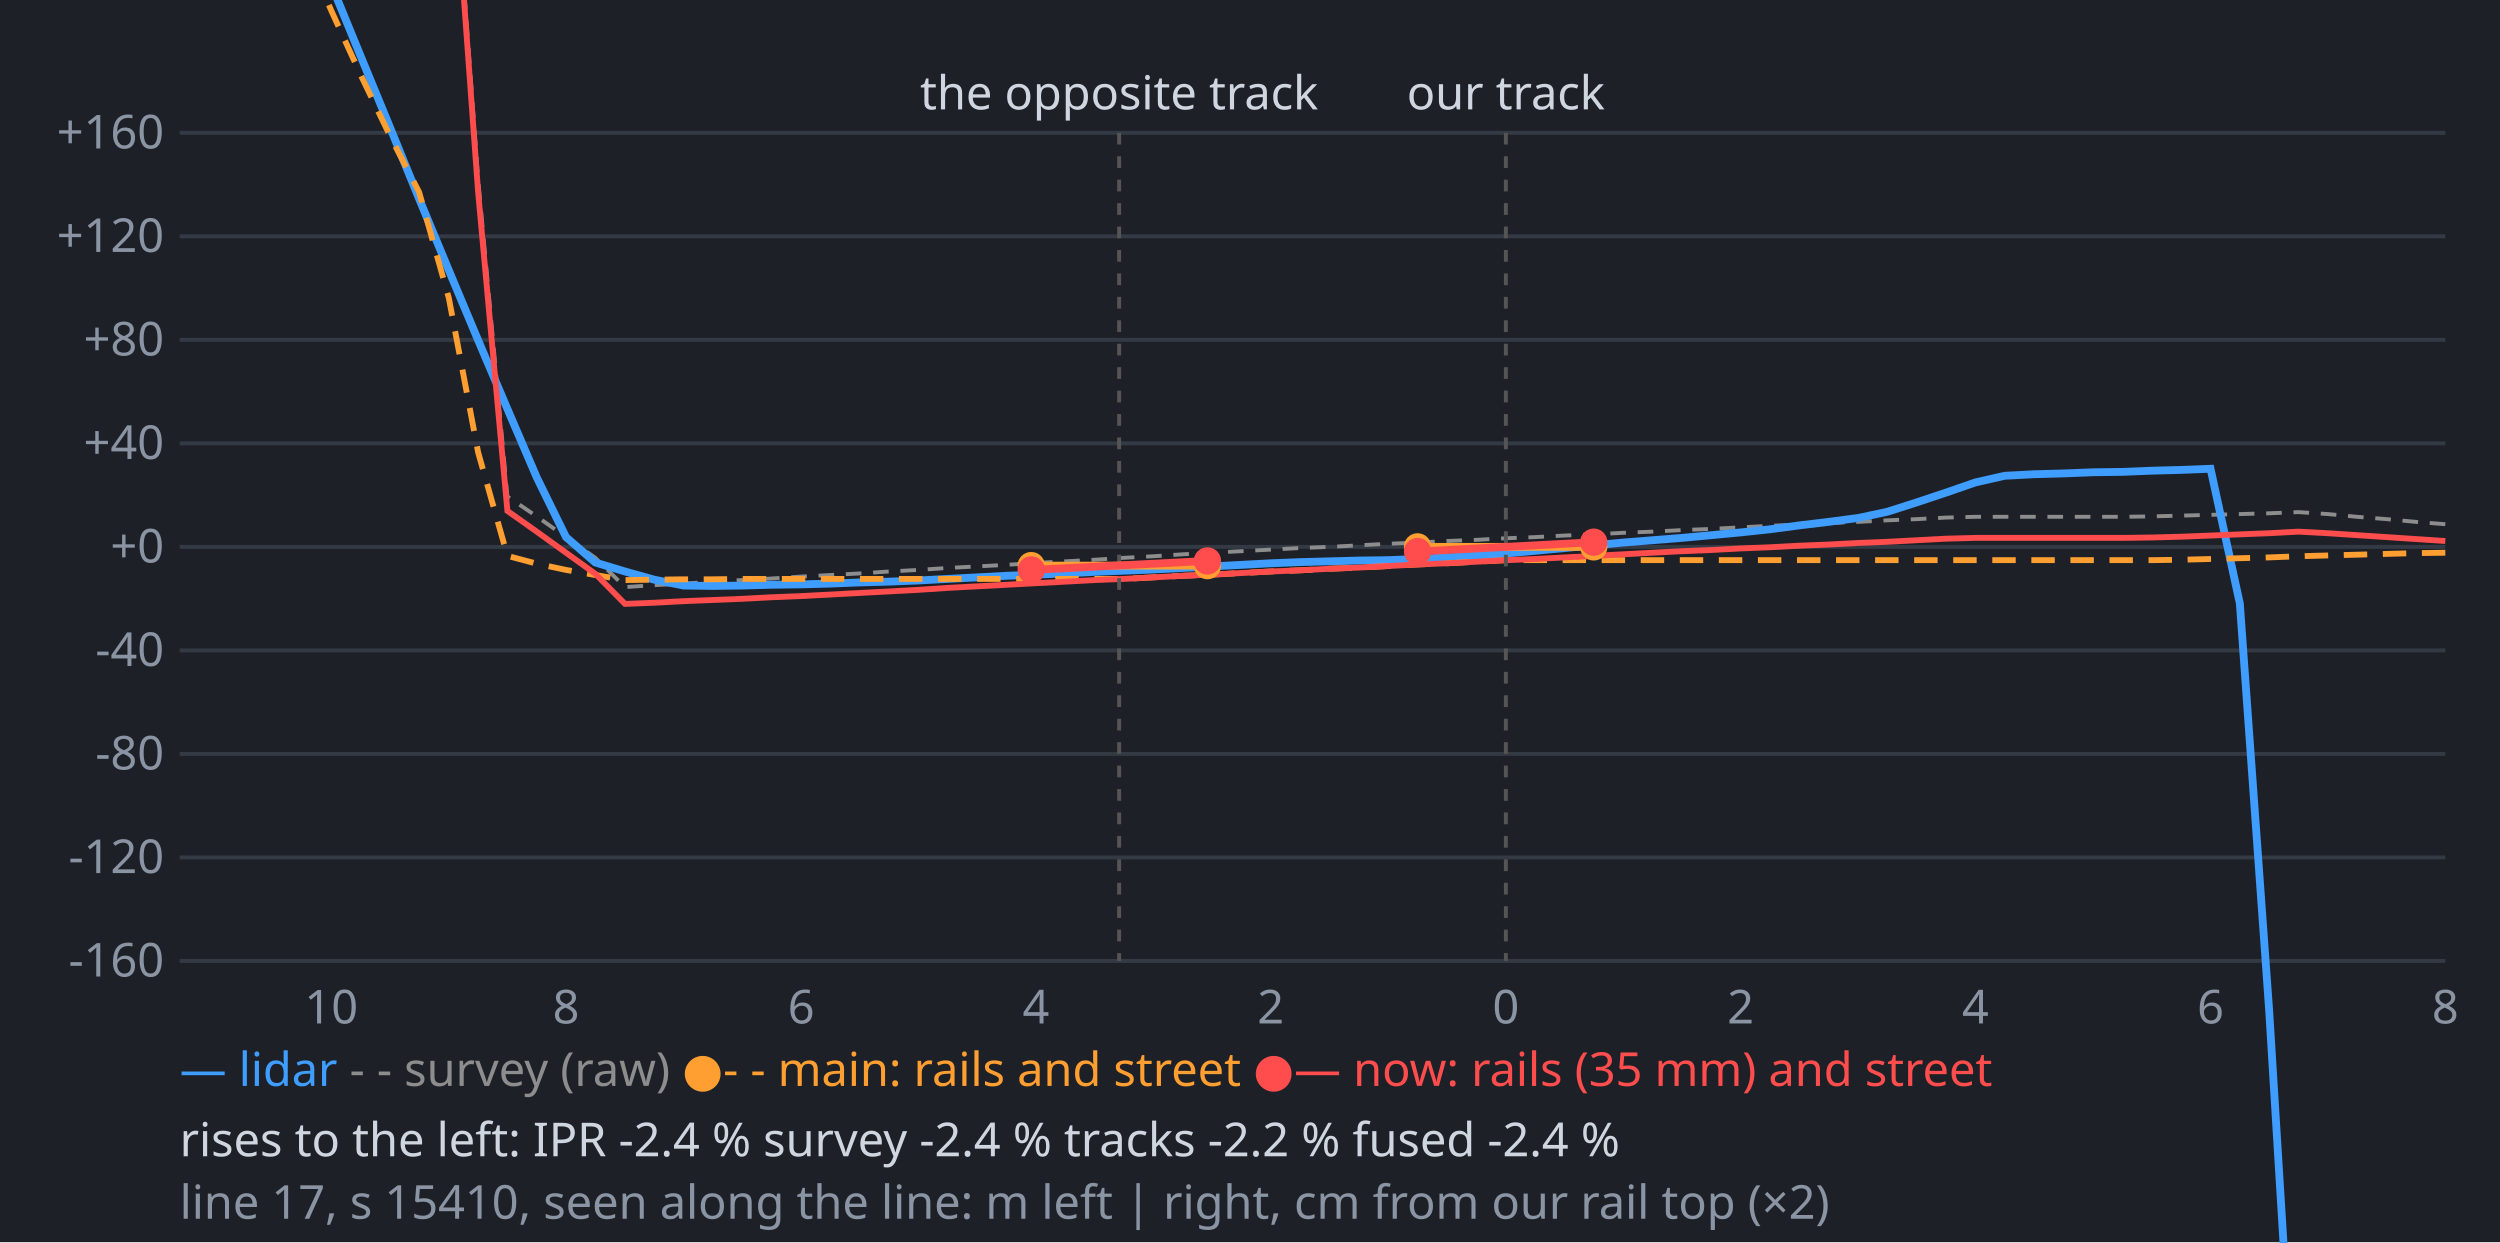
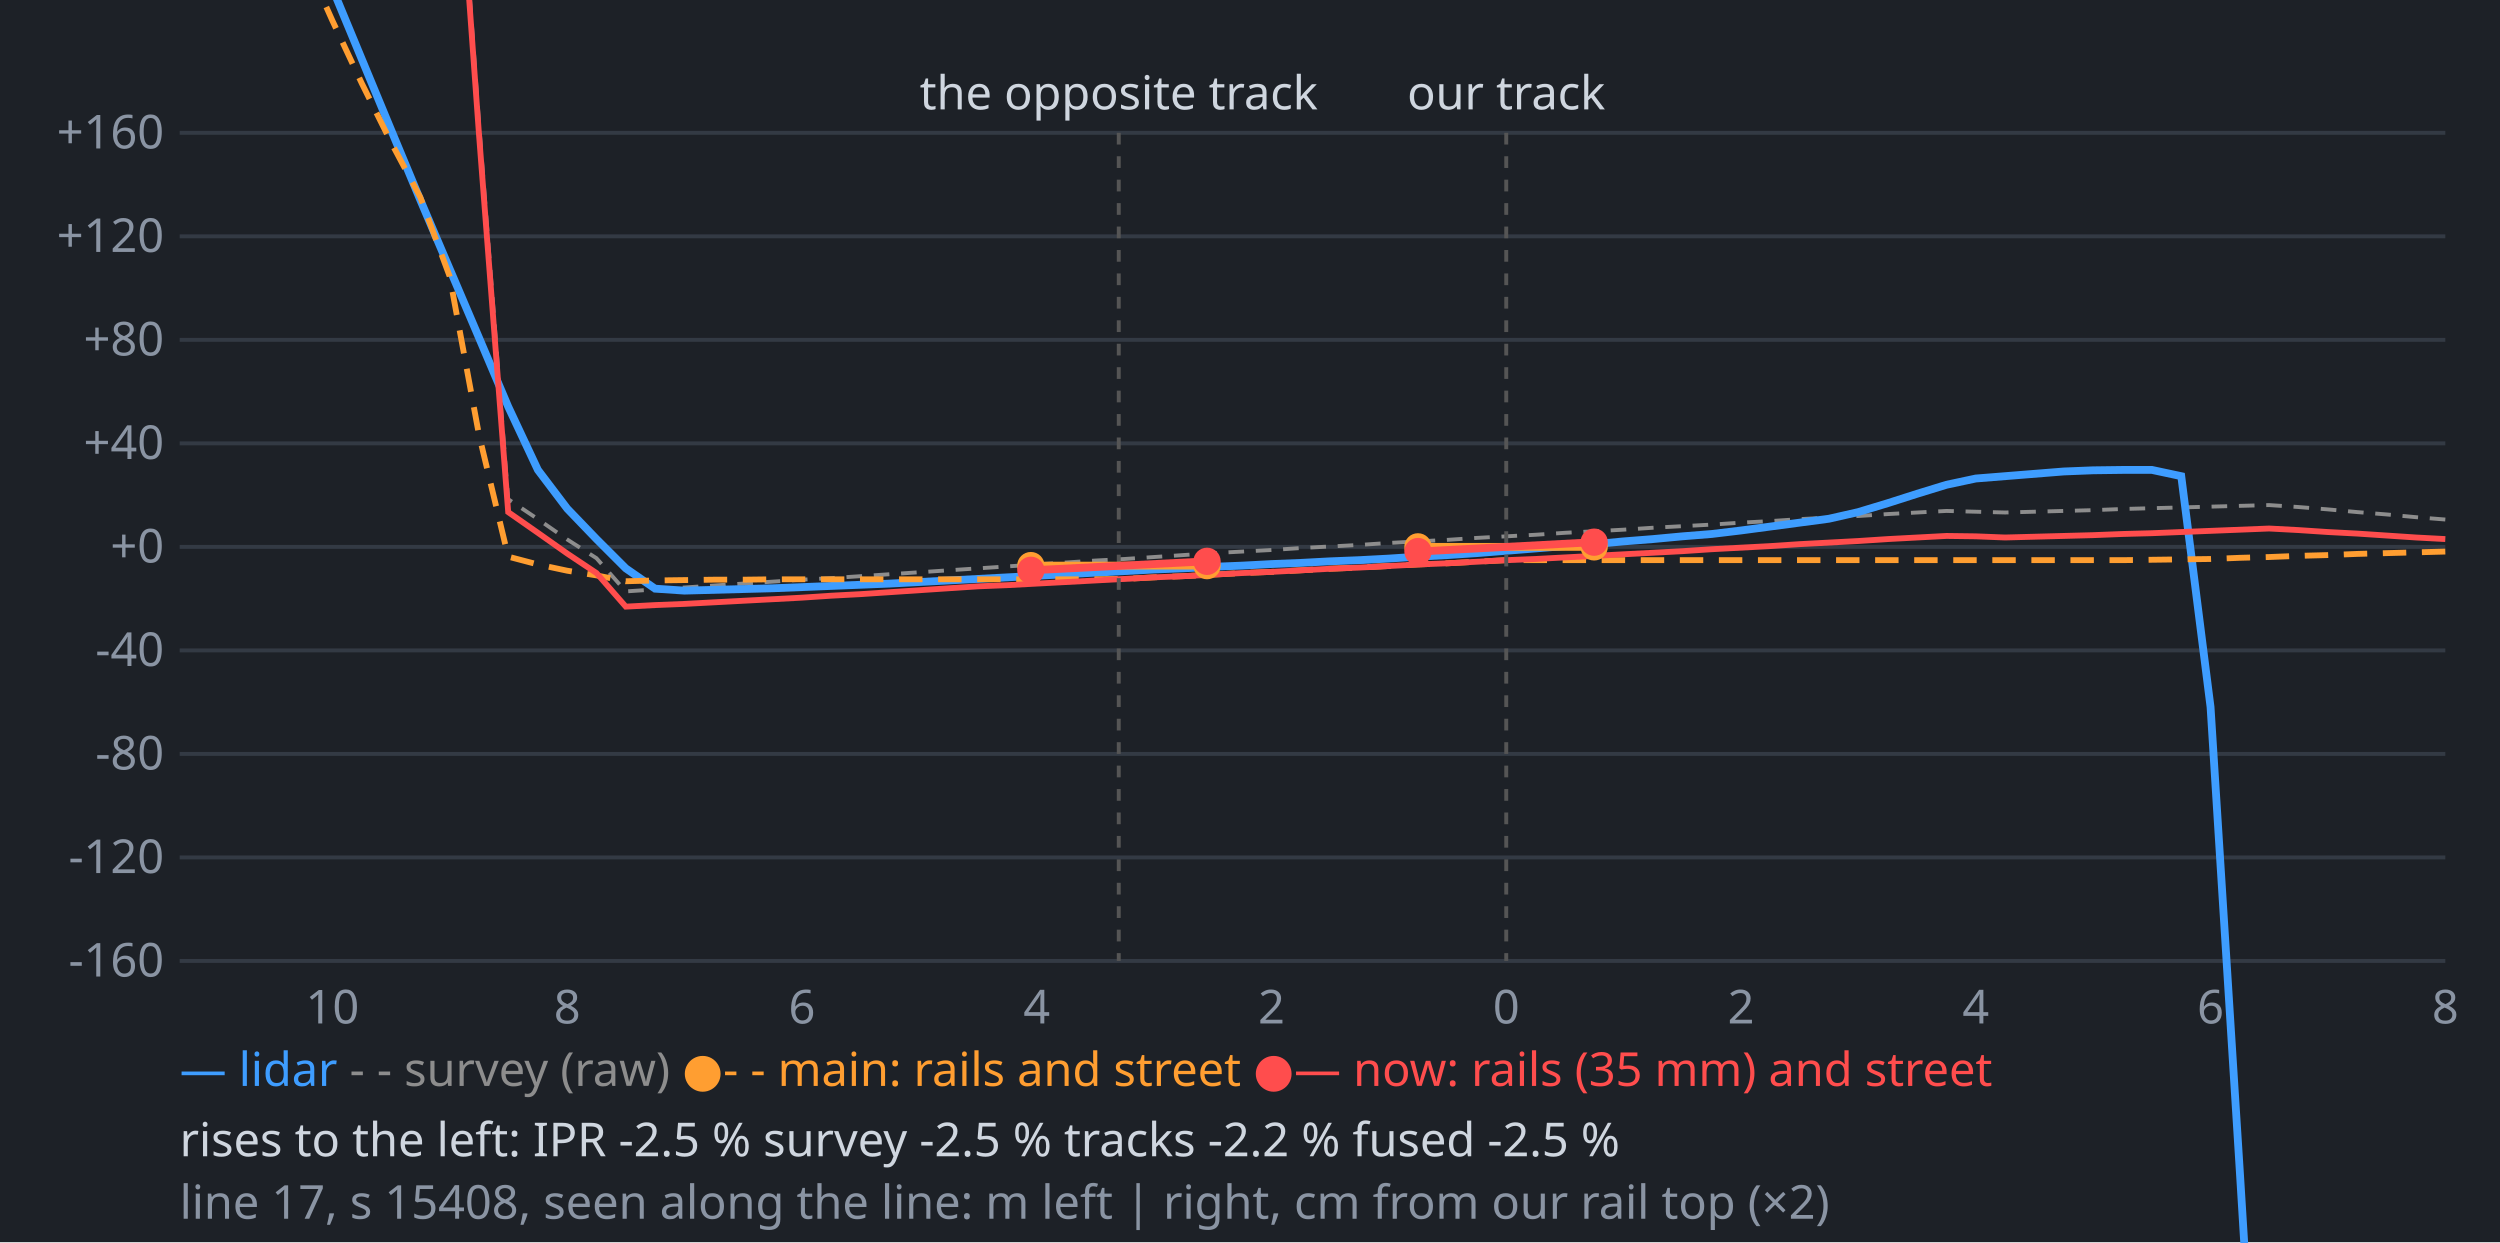
<svg xmlns="http://www.w3.org/2000/svg" viewBox="0 0 640 318" font-family="sans-serif" font-size="12">
  <rect width="640" height="318" fill="#1d2127" />
  <line x1="46" x2="626" y1="246.0" y2="246.0" stroke="#333a44" />
  <text x="42" y="250.0" fill="#8a94a3" text-anchor="end">-160</text>
  <line x1="46" x2="626" y1="219.5" y2="219.5" stroke="#333a44" />
  <text x="42" y="223.5" fill="#8a94a3" text-anchor="end">-120</text>
  <line x1="46" x2="626" y1="193.0" y2="193.0" stroke="#333a44" />
  <text x="42" y="197.0" fill="#8a94a3" text-anchor="end">-80</text>
  <line x1="46" x2="626" y1="166.5" y2="166.5" stroke="#333a44" />
  <text x="42" y="170.5" fill="#8a94a3" text-anchor="end">-40</text>
  <line x1="46" x2="626" y1="140.0" y2="140.0" stroke="#333a44" />
  <text x="42" y="144.0" fill="#8a94a3" text-anchor="end">+0</text>
  <line x1="46" x2="626" y1="113.5" y2="113.5" stroke="#333a44" />
  <text x="42" y="117.5" fill="#8a94a3" text-anchor="end">+40</text>
  <line x1="46" x2="626" y1="87.0" y2="87.0" stroke="#333a44" />
  <text x="42" y="91.0" fill="#8a94a3" text-anchor="end">+80</text>
  <line x1="46" x2="626" y1="60.5" y2="60.5" stroke="#333a44" />
  <text x="42" y="64.5" fill="#8a94a3" text-anchor="end">+120</text>
  <line x1="46" x2="626" y1="34.0" y2="34.0" stroke="#333a44" />
  <text x="42" y="38.0" fill="#8a94a3" text-anchor="end">+160</text>
  <text x="626.0" y="262" fill="#8a94a3" text-anchor="middle">8</text>
  <text x="565.9" y="262" fill="#8a94a3" text-anchor="middle">6</text>
-   <text x="505.7" y="262" fill="#8a94a3" text-anchor="middle">4</text>
-   <text x="445.6" y="262" fill="#8a94a3" text-anchor="middle">2</text>
-   <text x="385.5" y="262" fill="#8a94a3" text-anchor="middle">0</text>
-   <text x="325.3" y="262" fill="#8a94a3" text-anchor="middle">2</text>
-   <text x="265.2" y="262" fill="#8a94a3" text-anchor="middle">4</text>
-   <text x="205.1" y="262" fill="#8a94a3" text-anchor="middle">6</text>
-   <text x="144.9" y="262" fill="#8a94a3" text-anchor="middle">8</text>
-   <text x="84.8" y="262" fill="#8a94a3" text-anchor="middle">10</text>
-   <polyline fill="none" stroke="#8d8d8d" stroke-width="1" stroke-dasharray="4 3" points="626.0,134.2 618.5,133.6 611.0,132.9 603.4,132.3 595.9,131.6 588.4,131.1 580.9,131.4 573.4,131.6 565.9,131.8 558.3,132.0 550.8,132.2 543.3,132.3 535.8,132.3 528.3,132.3 520.8,132.3 513.2,132.3 505.7,132.3 498.2,132.5 490.7,132.9 483.2,133.2 475.7,133.6 468.1,133.9 460.6,134.3 453.1,134.6 445.6,135.0 438.1,135.4 430.6,135.7 423.0,136.1 415.5,136.4 408.0,136.8 400.5,137.1 393.0,137.5 385.5,137.8 377.9,138.2 370.4,138.5 362.9,138.9 355.4,139.2 347.9,139.6 340.4,140.0 332.8,140.3 325.3,140.7 317.8,141.1 310.3,141.5 302.8,141.9 295.3,142.4 287.7,142.8 280.2,143.3 272.7,143.7 265.2,144.1 257.7,144.6 250.2,145.0 242.6,145.4 235.1,145.9 227.6,146.3 220.1,146.8 212.6,147.2 205.1,147.6 197.5,148.1 190.0,148.5 182.5,148.9 175.0,149.4 167.5,149.8 160.0,150.3 152.4,142.8 144.9,137.5 137.4,132.2 129.9,127.1 122.4,45.7 114.9,-56.2 107.3,-106.8 99.8,-118.8 92.3,-130.8 84.8,-142.9 77.3,-154.9 69.8,-167.0 62.2,-179.0 54.7,-191.1 47.2,-203.1" />
-   <polyline fill="none" stroke="#3e9dff" stroke-width="2" points="626.0,592.2 618.5,599.2 611.0,606.2 603.4,591.6 595.9,502.1 588.4,380.4 580.9,258.6 573.4,154.5 565.9,120.0 558.3,120.3 550.8,120.5 543.3,120.8 535.8,120.9 528.3,121.2 520.8,121.4 513.2,121.8 505.7,123.5 498.2,126.1 490.7,128.6 483.2,131.0 475.7,132.6 468.1,133.6 460.6,134.5 453.1,135.5 445.6,136.3 438.1,137.0 430.6,137.7 423.0,138.3 415.5,138.9 408.0,139.6 400.5,140.3 393.0,141.0 385.5,141.7 377.9,142.2 370.4,142.7 362.9,143.1 355.4,143.4 347.9,143.5 340.4,143.7 332.8,143.9 325.3,144.2 317.8,144.6 310.3,145.0 302.8,145.4 295.3,145.8 287.7,146.1 280.2,146.4 272.7,146.8 265.2,147.1 257.7,147.4 250.2,147.8 242.6,148.2 235.1,148.6 227.6,148.9 220.1,149.1 212.6,149.4 205.1,149.6 197.5,149.7 190.0,149.9 182.5,150.0 175.0,149.9 167.5,148.4 160.0,146.3 152.4,144.0 144.9,137.5 137.4,122.2 129.9,104.7 122.4,87.1 114.9,69.2 107.3,50.9 99.8,32.5 92.3,14.3 84.8,-4.0 77.3,-22.2 69.8,-40.3 62.2,-58.5 54.7,-76.1 47.2,-92.4" />
-   <polyline fill="none" stroke="#ff9e31" stroke-width="1.5" stroke-dasharray="6 4" points="626.0,141.5 618.5,141.6 611.0,141.8 603.4,142.0 595.9,142.2 588.4,142.4 580.9,142.7 573.4,142.9 565.9,143.1 558.3,143.3 550.8,143.4 543.3,143.4 535.8,143.4 528.3,143.4 520.8,143.4 513.2,143.4 505.7,143.4 498.2,143.4 490.7,143.4 483.2,143.4 475.7,143.4 468.1,143.4 460.6,143.4 453.1,143.4 445.6,143.4 438.1,143.4 430.6,143.4 423.0,143.4 415.5,143.4 408.0,143.4 400.5,143.4 393.0,143.4 385.5,143.4 377.9,143.8 370.4,144.2 362.9,144.5 355.4,144.9 347.9,145.3 340.4,145.6 332.8,146.0 325.3,146.3 317.8,146.7 310.3,147.1 302.8,147.4 295.3,147.8 287.7,148.2 280.2,148.2 272.7,148.2 265.2,148.2 257.7,148.2 250.2,148.2 242.6,148.2 235.1,148.2 227.6,148.2 220.1,148.2 212.6,148.2 205.1,148.2 197.5,148.2 190.0,148.2 182.5,148.3 175.0,148.3 167.5,148.4 160.0,148.5 152.4,147.2 144.9,145.9 137.4,144.3 129.9,142.3 122.4,115.8 114.9,76.3 107.3,49.2 99.8,34.7 92.3,19.1 84.8,2.7 77.3,-14.7 69.8,-32.9 62.2,-51.9 54.7,-71.6 47.2,-91.9" />
-   <polyline fill="none" stroke="#ff4d4d" stroke-width="1.5" points="626.0,138.5 618.5,138.0 611.0,137.5 603.4,137.0 595.9,136.5 588.4,136.1 580.9,136.5 573.4,136.8 565.9,137.1 558.3,137.4 550.8,137.6 543.3,137.7 535.8,137.7 528.3,137.7 520.8,137.7 513.2,137.7 505.7,137.7 498.2,137.9 490.7,138.3 483.2,138.7 475.7,139.0 468.1,139.4 460.6,139.7 453.1,140.1 445.6,140.4 438.1,140.8 430.6,141.1 423.0,141.5 415.5,141.9 408.0,142.3 400.5,142.7 393.0,143.1 385.5,143.4 377.9,143.8 370.4,144.2 362.9,144.5 355.4,144.9 347.9,145.3 340.4,145.6 332.8,146.0 325.3,146.3 317.8,146.7 310.3,147.1 302.8,147.4 295.3,147.8 287.7,148.2 280.2,148.5 272.7,148.9 265.2,149.3 257.7,149.7 250.2,150.1 242.6,150.5 235.1,151.0 227.6,151.4 220.1,151.8 212.6,152.2 205.1,152.6 197.5,152.9 190.0,153.3 182.5,153.6 175.0,153.9 167.5,154.3 160.0,154.6 152.4,146.9 144.9,141.5 137.4,136.1 129.9,130.8 122.4,49.2 114.9,-52.9 107.3,-103.6 99.8,-115.9 92.3,-128.1 84.8,-140.3 77.3,-152.6 69.8,-164.8 62.2,-177.0 54.7,-189.3 47.2,-201.5" />
-   <line x1="385.5" x2="385.5" y1="34" y2="246" stroke="#555" stroke-dasharray="3 3" />
-   <text x="385.5" y="28" fill="#cfd6df" text-anchor="middle">our track</text>
-   <line x1="362.9" y1="140.0" x2="408.0" y2="140.0" stroke="#ff9e31" stroke-width="2" />
-   <circle cx="362.9" cy="140.0" r="3.5" fill="#ff9e31" />
-   <circle cx="408.0" cy="140.0" r="3.5" fill="#ff9e31" />
-   <line x1="362.9" y1="141.2" x2="408.0" y2="138.8" stroke="#ff4d4d" stroke-width="2" />
-   <circle cx="362.9" cy="141.2" r="3.5" fill="#ff4d4d" />
-   <circle cx="408.0" cy="138.8" r="3.5" fill="#ff4d4d" />
-   <line x1="286.5" x2="286.5" y1="34" y2="246" stroke="#555" stroke-dasharray="3 3" />
-   <text x="286.5" y="28" fill="#cfd6df" text-anchor="middle">the opposite track</text>
-   <line x1="264.0" y1="144.8" x2="309.1" y2="144.8" stroke="#ff9e31" stroke-width="2" />
-   <circle cx="264.0" cy="144.8" r="3.5" fill="#ff9e31" />
-   <circle cx="309.1" cy="144.8" r="3.5" fill="#ff9e31" />
-   <line x1="264.0" y1="145.9" x2="309.1" y2="143.6" stroke="#ff4d4d" stroke-width="2" />
-   <circle cx="264.0" cy="145.9" r="3.5" fill="#ff4d4d" />
-   <circle cx="309.1" cy="143.6" r="3.5" fill="#ff4d4d" />
+   <text x="505.8" y="262" fill="#8a94a3" text-anchor="middle">4</text>
+   <text x="445.7" y="262" fill="#8a94a3" text-anchor="middle">2</text>
+   <text x="385.6" y="262" fill="#8a94a3" text-anchor="middle">0</text>
+   <text x="325.5" y="262" fill="#8a94a3" text-anchor="middle">2</text>
+   <text x="265.4" y="262" fill="#8a94a3" text-anchor="middle">4</text>
+   <text x="205.3" y="262" fill="#8a94a3" text-anchor="middle">6</text>
+   <text x="145.2" y="262" fill="#8a94a3" text-anchor="middle">8</text>
+   <text x="85.1" y="262" fill="#8a94a3" text-anchor="middle">10</text>
+   <polyline fill="none" stroke="#8d8d8d" stroke-width="1" stroke-dasharray="4 3" points="626.0,133.0 618.5,132.4 611.0,131.7 603.5,131.1 595.9,130.4 588.4,129.8 580.9,129.3 573.4,129.5 565.9,129.7 558.4,129.9 550.9,130.1 543.4,130.3 535.8,130.6 528.3,130.8 520.8,131.0 513.3,131.2 505.8,131.0 498.3,130.8 490.8,131.2 483.3,131.6 475.7,132.1 468.2,132.5 460.7,132.9 453.2,133.4 445.7,133.8 438.2,134.3 430.7,134.7 423.2,135.1 415.6,135.6 408.1,136.0 400.6,136.4 393.1,136.9 385.6,137.3 378.1,137.7 370.6,138.2 363.0,138.6 355.5,139.0 348.0,139.5 340.5,139.9 333.0,140.3 325.5,140.8 318.0,141.2 310.5,141.6 302.9,142.1 295.4,142.6 287.9,143.1 280.4,143.5 272.9,144.0 265.4,144.5 257.9,145.0 250.4,145.5 242.8,146.0 235.3,146.5 227.8,147.0 220.3,147.5 212.8,148.0 205.3,148.4 197.8,148.9 190.2,149.4 182.7,149.9 175.2,150.4 167.7,150.9 160.2,151.4 152.7,142.9 145.2,138.1 137.7,132.9 130.1,127.8 122.6,30.9 115.1,-72.1 107.6,-103.6 100.1,-114.9 92.6,-126.3 85.1,-137.7 77.6,-149.0 70.0,-160.4 62.5,-171.8 55.0,-183.1 47.5,-194.5" />
+   <polyline fill="none" stroke="#3e9dff" stroke-width="2" points="626.0,585.6 618.5,589.6 611.0,596.6 603.5,603.6 595.9,606.3 588.4,543.4 580.9,422.0 573.4,300.0 565.9,181.0 558.4,121.9 550.9,120.3 543.4,120.3 535.8,120.4 528.3,120.7 520.8,121.3 513.3,121.9 505.8,122.5 498.3,124.1 490.8,126.4 483.3,128.8 475.7,131.1 468.2,132.8 460.7,133.8 453.2,134.8 445.7,135.8 438.2,136.7 430.7,137.3 423.2,138.0 415.6,138.6 408.1,139.3 400.6,139.8 393.1,140.4 385.6,141.0 378.1,141.6 370.6,142.1 363.0,142.5 355.5,143.0 348.0,143.4 340.5,143.7 333.0,144.1 325.5,144.4 318.0,144.8 310.5,145.1 302.9,145.5 295.4,145.8 287.9,146.2 280.4,146.6 272.9,147.0 265.4,147.4 257.9,147.8 250.4,148.2 242.8,148.6 235.3,149.0 227.8,149.4 220.3,149.7 212.8,150.0 205.3,150.3 197.8,150.6 190.2,150.8 182.7,151.0 175.2,151.2 167.7,150.7 160.2,145.5 152.7,138.0 145.2,130.2 137.7,120.3 130.1,104.1 122.6,86.4 115.1,68.8 107.6,51.2 100.1,33.2 92.6,15.1 85.1,-3.0 77.6,-21.0 70.0,-38.9 62.5,-56.8 55.0,-74.7 47.5,-92.1" />
+   <polyline fill="none" stroke="#ff9e31" stroke-width="1.5" stroke-dasharray="6 4" points="626.0,141.2 618.5,141.4 611.0,141.6 603.5,141.8 595.9,142.1 588.4,142.3 580.9,142.6 573.4,142.8 565.9,143.1 558.4,143.2 550.9,143.3 543.4,143.4 535.8,143.4 528.3,143.4 520.8,143.4 513.3,143.4 505.8,143.4 498.3,143.4 490.8,143.4 483.3,143.4 475.7,143.4 468.2,143.4 460.7,143.4 453.2,143.4 445.7,143.4 438.2,143.4 430.7,143.4 423.2,143.4 415.6,143.4 408.1,143.4 400.6,143.4 393.1,143.4 385.6,143.4 378.1,143.8 370.6,144.2 363.0,144.5 355.5,144.9 348.0,145.3 340.5,145.6 333.0,146.0 325.5,146.4 318.0,146.7 310.5,147.1 302.9,147.5 295.4,147.8 287.9,148.2 280.4,148.3 272.9,148.3 265.4,148.3 257.9,148.3 250.4,148.3 242.8,148.3 235.3,148.3 227.8,148.3 220.3,148.3 212.8,148.3 205.3,148.3 197.8,148.3 190.2,148.4 182.7,148.4 175.2,148.5 167.7,148.6 160.2,148.8 152.7,147.3 145.2,146.1 137.7,144.5 130.1,142.5 122.6,111.2 115.1,70.7 107.6,50.5 100.1,36.4 92.6,21.3 85.1,5.3 77.6,-11.5 70.0,-29.1 62.5,-47.5 55.0,-66.5 47.5,-86.0" />
+   <polyline fill="none" stroke="#ff4d4d" stroke-width="1.5" points="626.0,138.0 618.5,137.6 611.0,137.1 603.5,136.6 595.9,136.2 588.4,135.7 580.9,135.3 573.4,135.6 565.9,135.9 558.4,136.2 550.9,136.5 543.4,136.7 535.8,137.0 528.3,137.2 520.8,137.4 513.3,137.6 505.8,137.3 498.3,137.2 490.8,137.6 483.3,138.0 475.7,138.5 468.2,138.9 460.7,139.3 453.2,139.8 445.7,140.2 438.2,140.6 430.7,141.1 423.2,141.5 415.6,141.9 408.1,142.3 400.6,142.7 393.1,143.1 385.6,143.4 378.1,143.8 370.6,144.2 363.0,144.5 355.5,144.9 348.0,145.3 340.5,145.6 333.0,146.0 325.5,146.4 318.0,146.7 310.5,147.1 302.9,147.5 295.4,147.8 287.9,148.2 280.4,148.6 272.9,149.0 265.4,149.4 257.9,149.8 250.4,150.1 242.8,150.6 235.3,151.1 227.8,151.6 220.3,152.1 212.8,152.5 205.3,153.0 197.8,153.4 190.2,153.8 182.7,154.2 175.2,154.6 167.7,154.9 160.2,155.3 152.7,146.7 145.2,141.7 137.7,136.4 130.1,131.1 122.6,34.1 115.1,-69.1 107.6,-100.7 100.1,-112.3 92.6,-123.8 85.1,-135.3 77.6,-146.9 70.0,-158.4 62.5,-170.0 55.0,-181.5 47.5,-193.0" />
+   <line x1="385.6" x2="385.6" y1="34" y2="246" stroke="#555" stroke-dasharray="3 3" />
+   <text x="385.6" y="28" fill="#cfd6df" text-anchor="middle">our track</text>
+   <line x1="363.0" y1="140.0" x2="408.1" y2="140.0" stroke="#ff9e31" stroke-width="2" />
+   <circle cx="363.0" cy="140.0" r="3.5" fill="#ff9e31" />
+   <circle cx="408.1" cy="140.0" r="3.5" fill="#ff9e31" />
+   <line x1="363.0" y1="141.2" x2="408.1" y2="138.8" stroke="#ff4d4d" stroke-width="2" />
+   <circle cx="363.0" cy="141.2" r="3.5" fill="#ff4d4d" />
+   <circle cx="408.1" cy="138.8" r="3.5" fill="#ff4d4d" />
+   <line x1="286.4" x2="286.4" y1="34" y2="246" stroke="#555" stroke-dasharray="3 3" />
+   <text x="286.4" y="28" fill="#cfd6df" text-anchor="middle">the opposite track</text>
+   <line x1="263.9" y1="144.8" x2="309.0" y2="144.8" stroke="#ff9e31" stroke-width="2" />
+   <circle cx="263.9" cy="144.8" r="3.5" fill="#ff9e31" />
+   <circle cx="309.0" cy="144.8" r="3.5" fill="#ff9e31" />
+   <line x1="263.9" y1="146.0" x2="309.0" y2="143.7" stroke="#ff4d4d" stroke-width="2" />
+   <circle cx="263.9" cy="146.0" r="3.5" fill="#ff4d4d" />
+   <circle cx="309.0" cy="143.7" r="3.5" fill="#ff4d4d" />
  <text x="46" y="278" fill="#cfd6df">
    <tspan fill="#3e9dff">— lidar</tspan>
    <tspan fill="#8d8d8d">- - survey (raw)</tspan>
    <tspan fill="#ff9e31">●- - main: rails and street</tspan>
    <tspan fill="#ff4d4d">●— now: rails (35 mm) and street</tspan>
  </text>
-   <text x="46" y="312" fill="#8a94a3">line 17, s 15410, seen along the line: m left | right, cm from our rail top (×2)</text>
-   <text x="46" y="296" fill="#cfd6df">rises to the left: IPR -2.4 %  survey -2.4 %  tracks -2.2 %  fused -2.4 %</text>
+   <text x="46" y="312" fill="#8a94a3">line 17, s 15408, seen along the line: m left | right, cm from our rail top (×2)</text>
+   <text x="46" y="296" fill="#cfd6df">rises to the left: IPR -2.5 %  survey -2.5 %  tracks -2.2 %  fused -2.5 %</text>
</svg>
